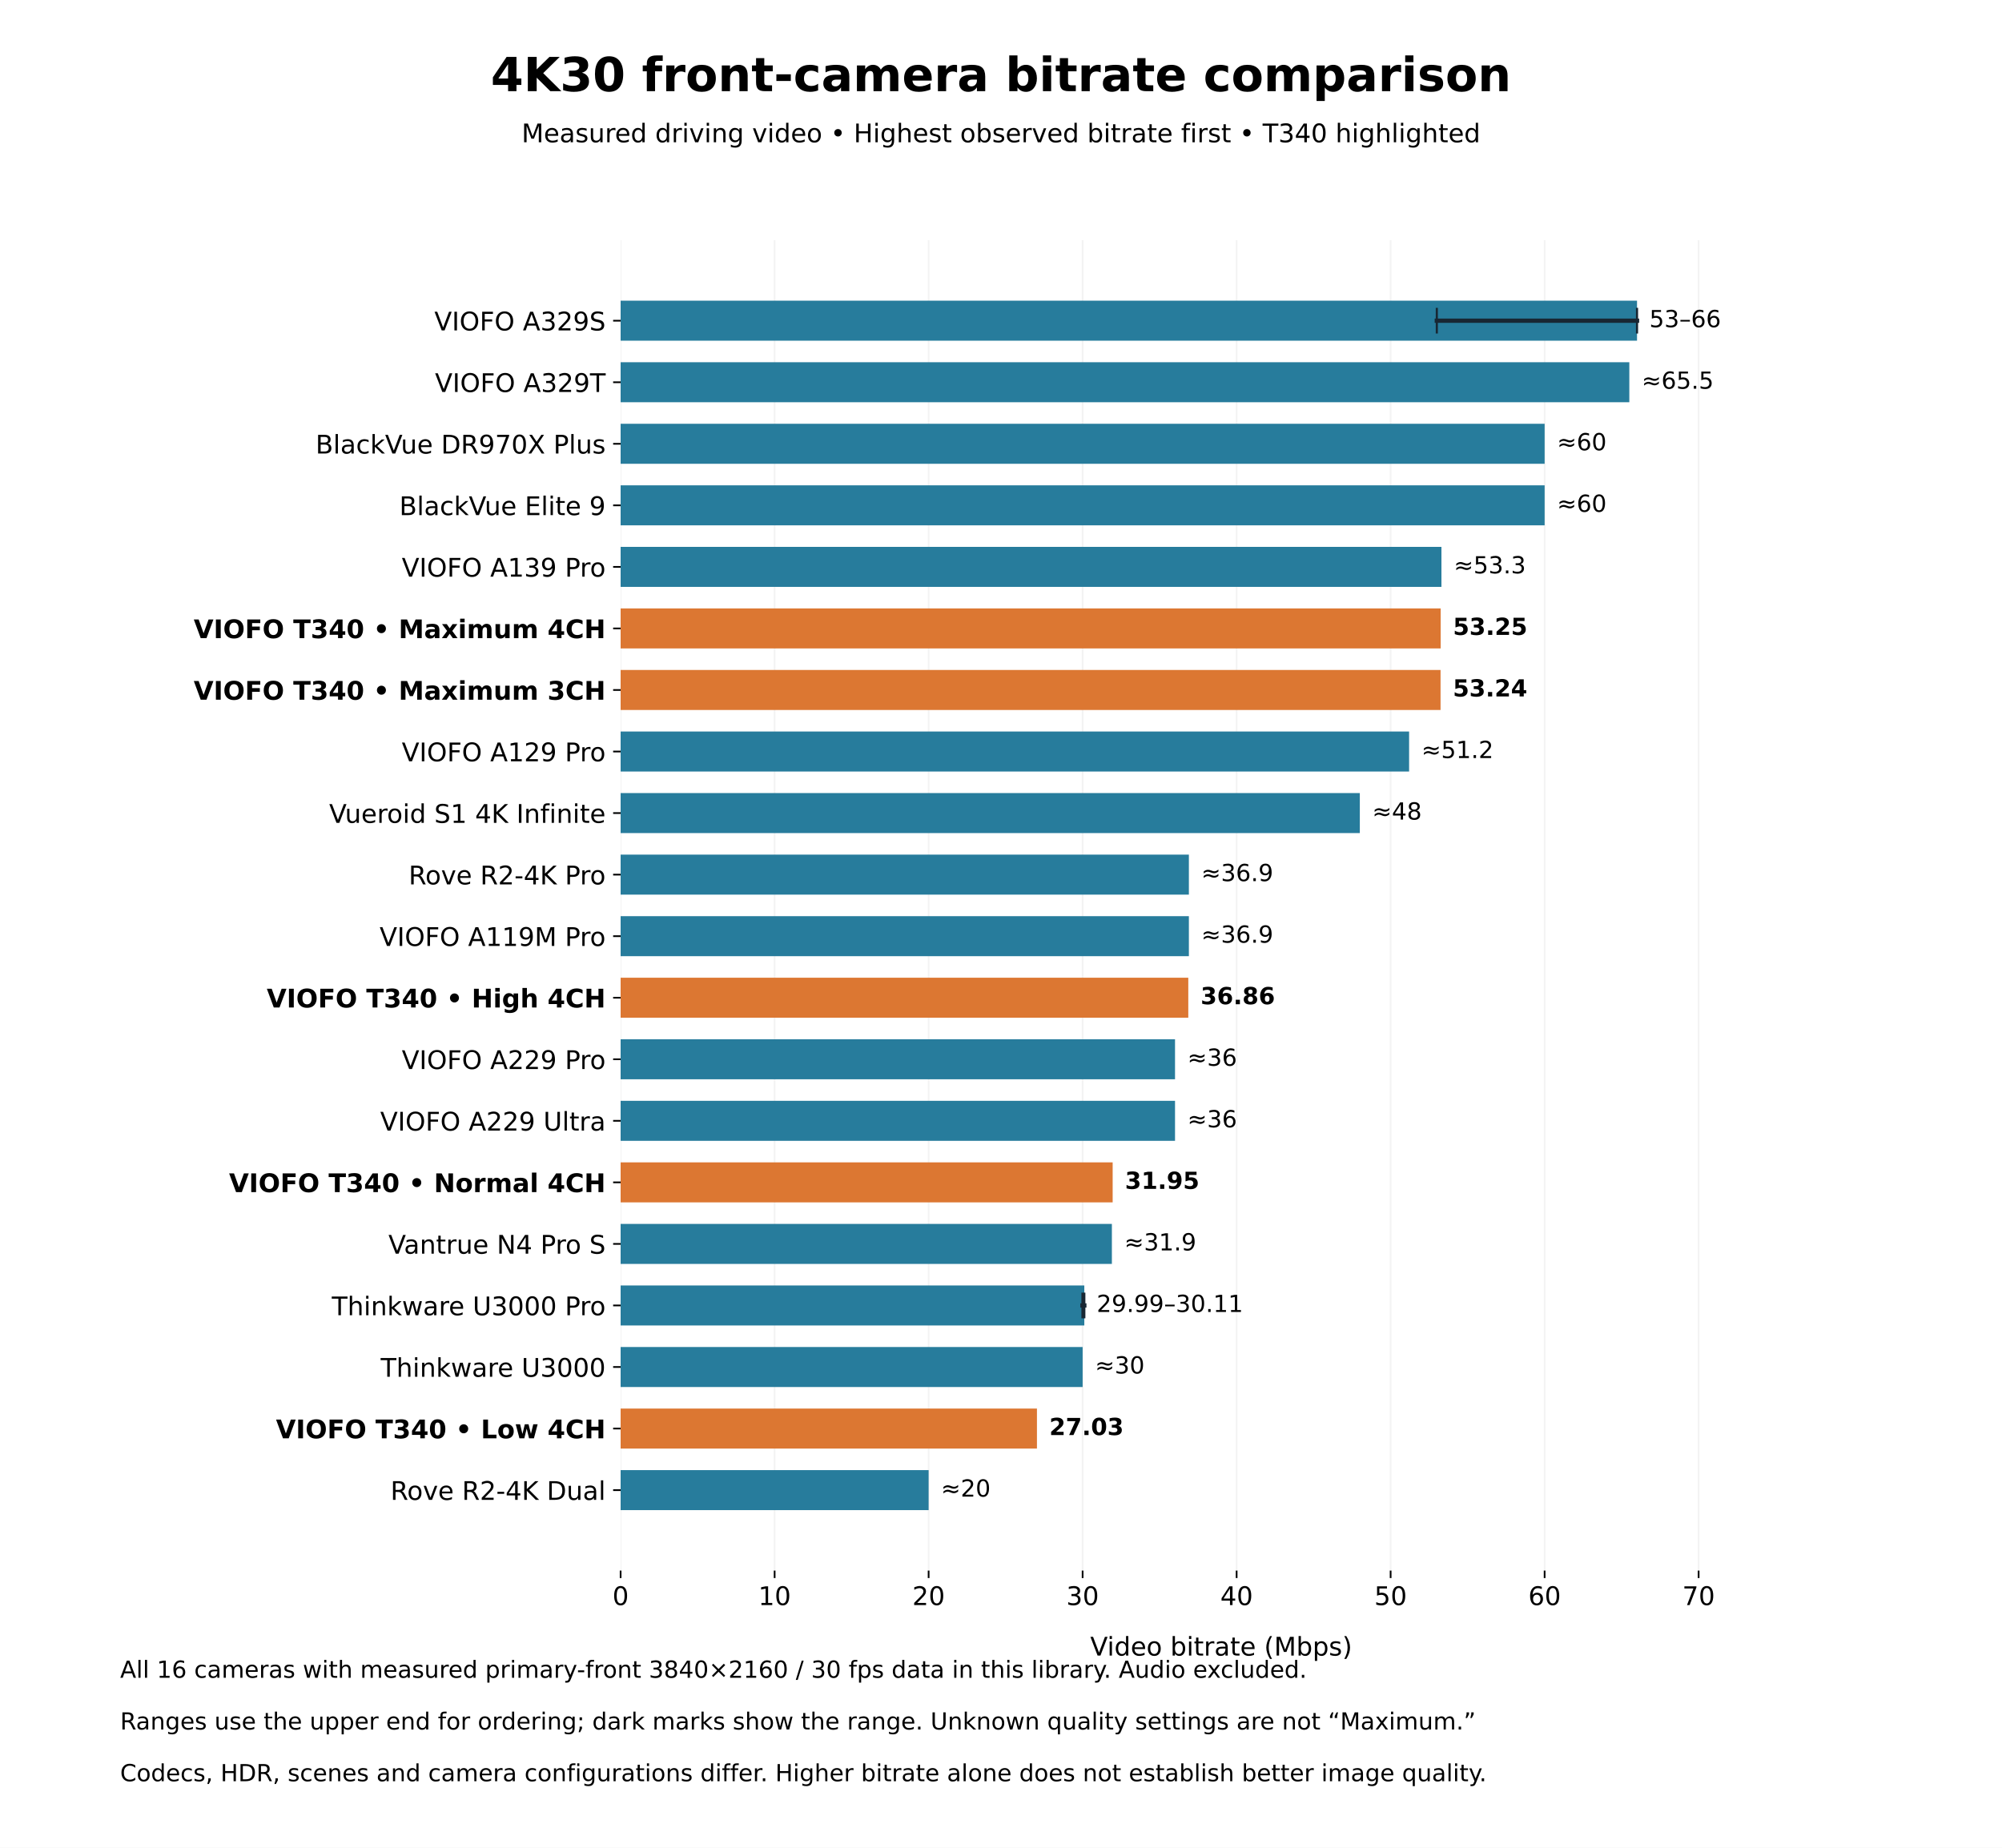
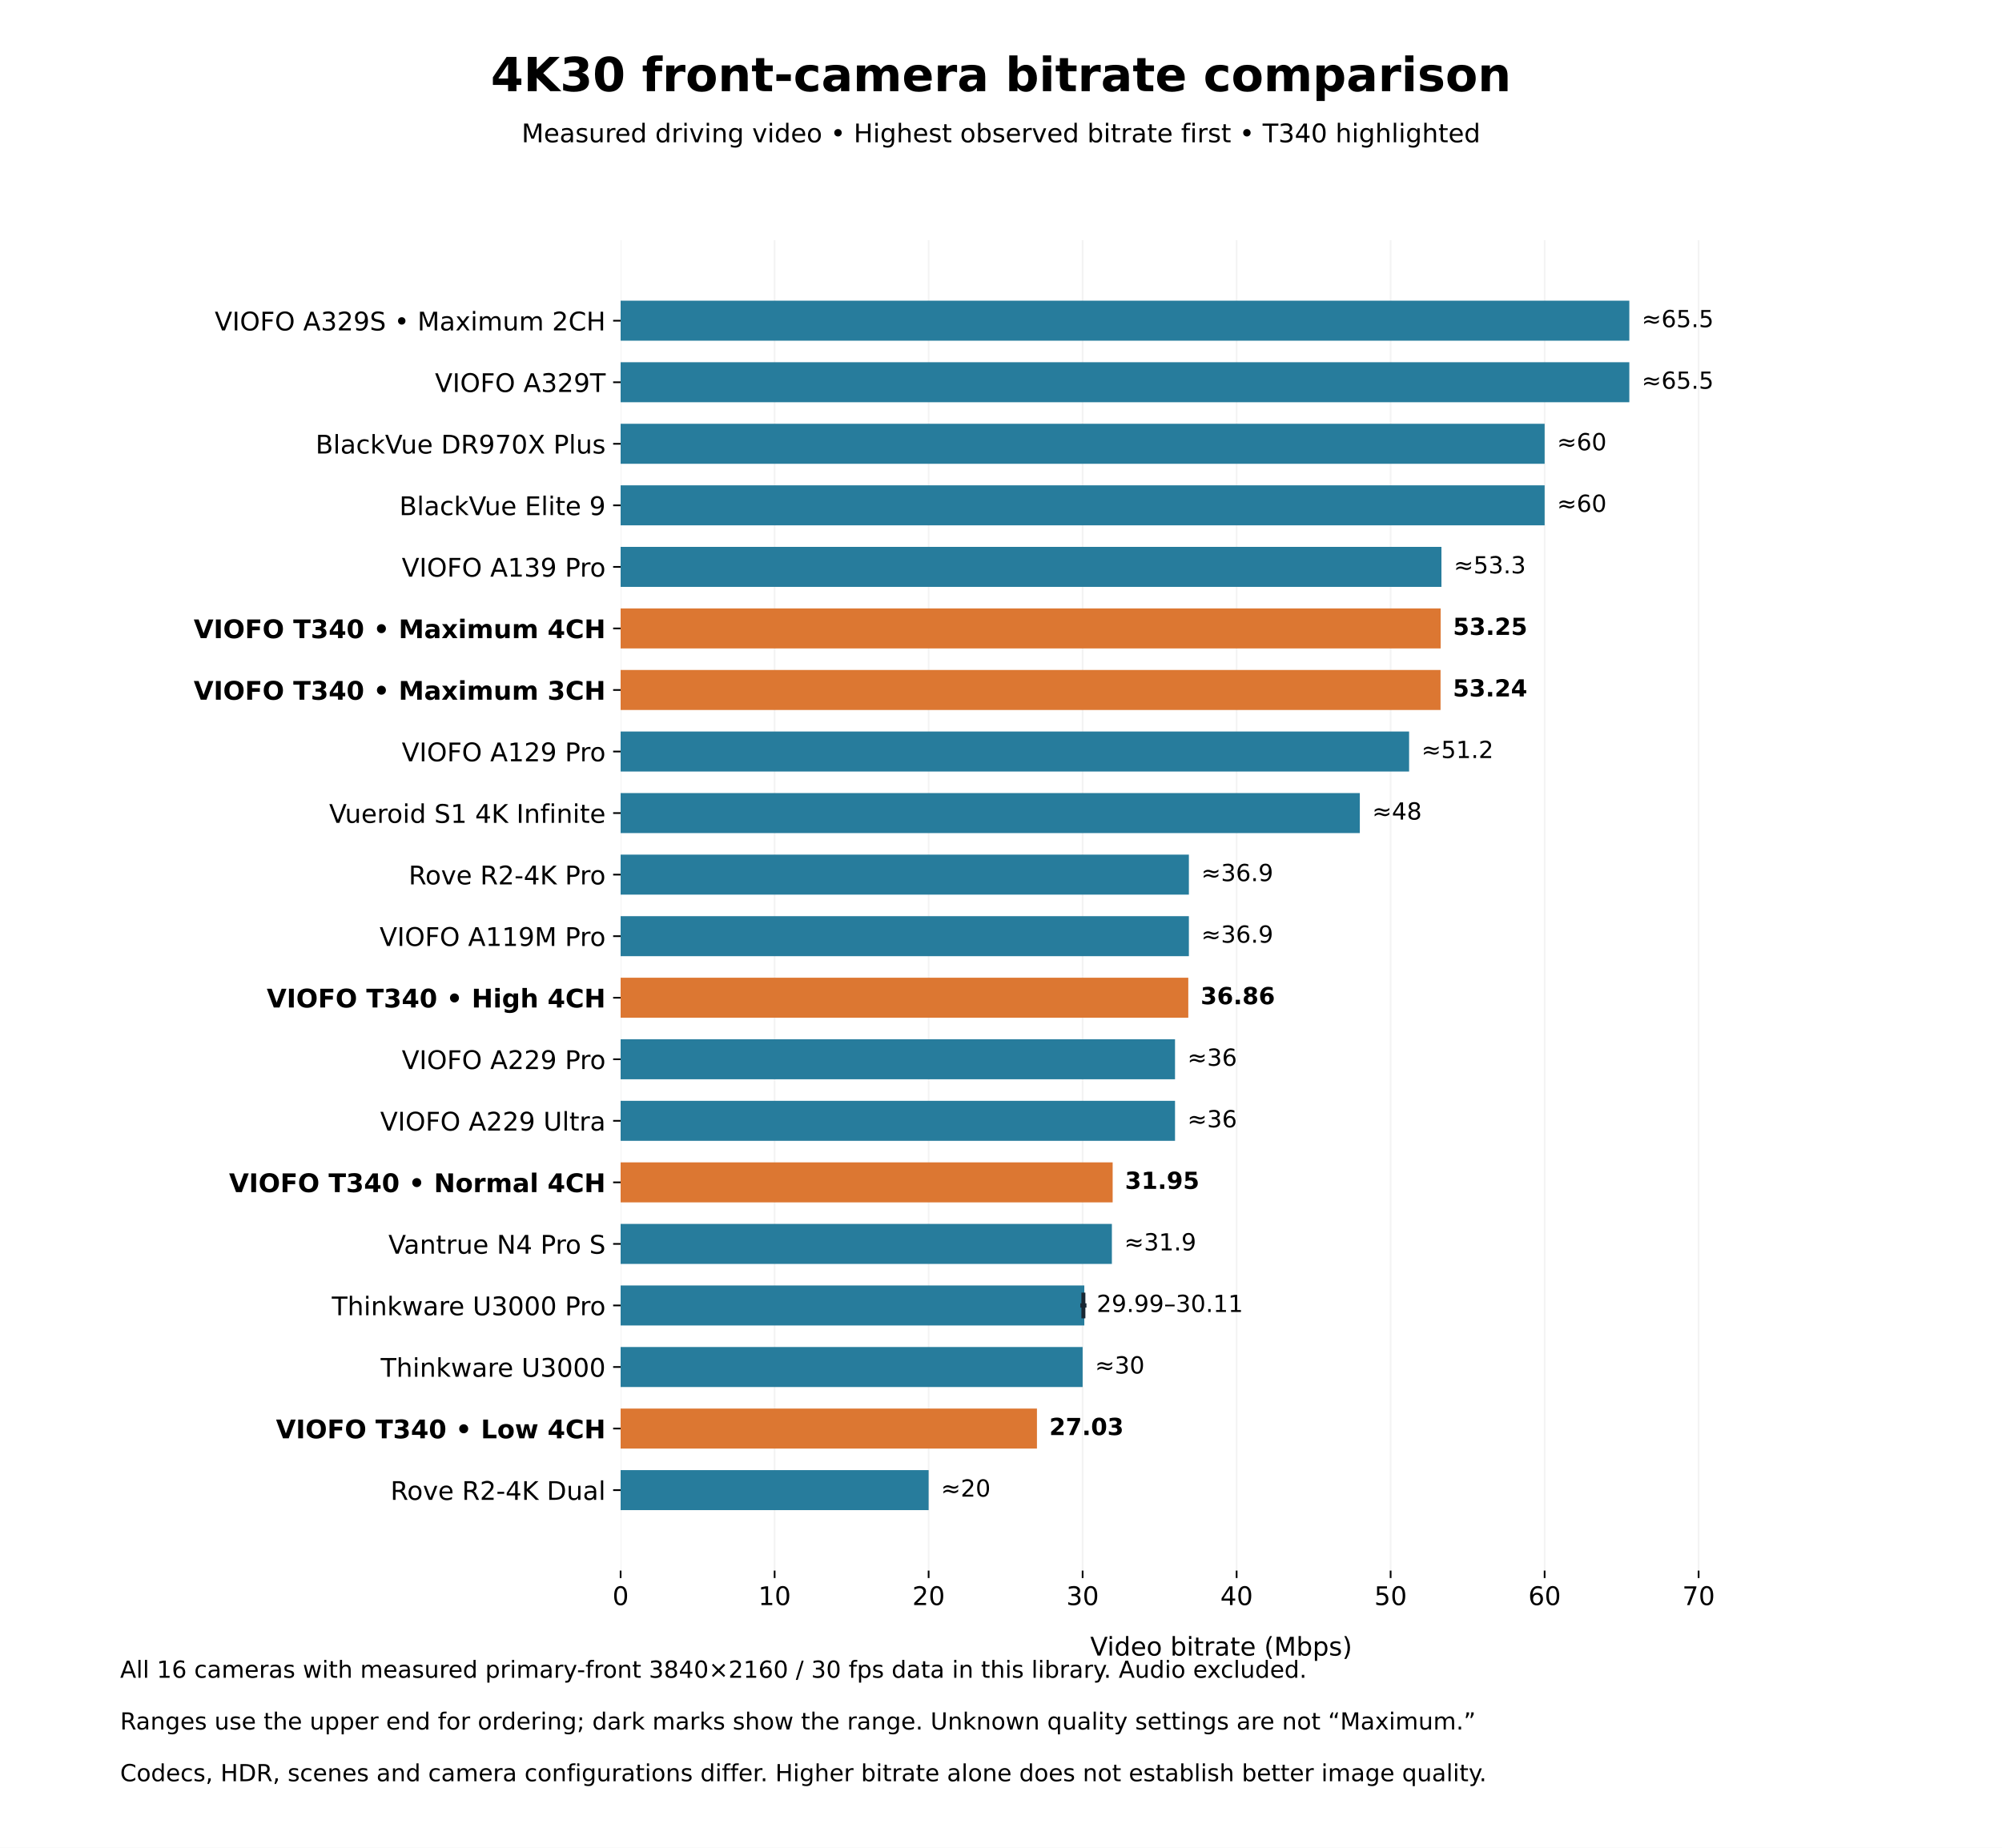
<svg xmlns="http://www.w3.org/2000/svg" xmlns:xlink="http://www.w3.org/1999/xlink" width="936pt" height="864pt" viewBox="0 0 936 864" version="1.1">
  <defs>
    <style type="text/css">*{stroke-linejoin: round; stroke-linecap: butt}</style>
  </defs>
  <g id="figure_1">
    <g id="patch_1">
      <path d="M 0 864 L 936 864 L 936 0 L 0 0 z " style="fill: #ffffff" />
    </g>
    <g id="axes_1">
      <g id="patch_2">
        <path d="M 290.16 734.4 L 851.76 734.4 L 851.76 112.32 L 290.16 112.32 z " style="fill: #ffffff" />
      </g>
      <g id="matplotlib.axis_1">
        <g id="xtick_1">
          <g id="line2d_1">
-             <path d="M 290.16 734.4 L 290.16 112.32 " clip-path="url(#p9d2751e689)" style="fill: none; stroke: #b0b0b0; stroke-opacity: 0.15; stroke-width: 0.8; stroke-linecap: square" />
+             <path d="M 290.16 734.4 L 290.16 112.32 " clip-path="url(#pc981aeae7e)" style="fill: none; stroke: #b0b0b0; stroke-opacity: 0.15; stroke-width: 0.8; stroke-linecap: square" />
          </g>
          <g id="line2d_2">
            <defs>
-               <path id="mba0f5c49ab" d="M 0 0 L 0 3.5 " style="stroke: #000000; stroke-width: 0.8" />
+               <path id="mc304ecf8a3" d="M 0 0 L 0 3.5 " style="stroke: #000000; stroke-width: 0.8" />
            </defs>
            <g>
-               <use xlink:href="#mba0f5c49ab" x="290.16" y="734.4" style="stroke: #000000; stroke-width: 0.8" />
+               <use xlink:href="#mc304ecf8a3" x="290.16" y="734.4" style="stroke: #000000; stroke-width: 0.8" />
            </g>
          </g>
          <g id="text_1">
            <text style="font: 12px 'DejaVu Sans'; text-anchor: middle" x="290.16" y="750.518" transform="rotate(-0 290.16 750.5181)">0</text>
          </g>
        </g>
        <g id="xtick_2">
          <g id="line2d_3">
-             <path d="M 362.16 734.4 L 362.16 112.32 " clip-path="url(#p9d2751e689)" style="fill: none; stroke: #b0b0b0; stroke-opacity: 0.15; stroke-width: 0.8; stroke-linecap: square" />
+             <path d="M 362.16 734.4 L 362.16 112.32 " clip-path="url(#pc981aeae7e)" style="fill: none; stroke: #b0b0b0; stroke-opacity: 0.15; stroke-width: 0.8; stroke-linecap: square" />
          </g>
          <g id="line2d_4">
            <g>
-               <use xlink:href="#mba0f5c49ab" x="362.16" y="734.4" style="stroke: #000000; stroke-width: 0.8" />
+               <use xlink:href="#mc304ecf8a3" x="362.16" y="734.4" style="stroke: #000000; stroke-width: 0.8" />
            </g>
          </g>
          <g id="text_2">
            <text style="font: 12px 'DejaVu Sans'; text-anchor: middle" x="362.16" y="750.518" transform="rotate(-0 362.16 750.5181)">10</text>
          </g>
        </g>
        <g id="xtick_3">
          <g id="line2d_5">
-             <path d="M 434.16 734.4 L 434.16 112.32 " clip-path="url(#p9d2751e689)" style="fill: none; stroke: #b0b0b0; stroke-opacity: 0.15; stroke-width: 0.8; stroke-linecap: square" />
+             <path d="M 434.16 734.4 L 434.16 112.32 " clip-path="url(#pc981aeae7e)" style="fill: none; stroke: #b0b0b0; stroke-opacity: 0.15; stroke-width: 0.8; stroke-linecap: square" />
          </g>
          <g id="line2d_6">
            <g>
-               <use xlink:href="#mba0f5c49ab" x="434.16" y="734.4" style="stroke: #000000; stroke-width: 0.8" />
+               <use xlink:href="#mc304ecf8a3" x="434.16" y="734.4" style="stroke: #000000; stroke-width: 0.8" />
            </g>
          </g>
          <g id="text_3">
            <text style="font: 12px 'DejaVu Sans'; text-anchor: middle" x="434.16" y="750.518" transform="rotate(-0 434.16 750.5181)">20</text>
          </g>
        </g>
        <g id="xtick_4">
          <g id="line2d_7">
-             <path d="M 506.16 734.4 L 506.16 112.32 " clip-path="url(#p9d2751e689)" style="fill: none; stroke: #b0b0b0; stroke-opacity: 0.15; stroke-width: 0.8; stroke-linecap: square" />
+             <path d="M 506.16 734.4 L 506.16 112.32 " clip-path="url(#pc981aeae7e)" style="fill: none; stroke: #b0b0b0; stroke-opacity: 0.15; stroke-width: 0.8; stroke-linecap: square" />
          </g>
          <g id="line2d_8">
            <g>
-               <use xlink:href="#mba0f5c49ab" x="506.16" y="734.4" style="stroke: #000000; stroke-width: 0.8" />
+               <use xlink:href="#mc304ecf8a3" x="506.16" y="734.4" style="stroke: #000000; stroke-width: 0.8" />
            </g>
          </g>
          <g id="text_4">
            <text style="font: 12px 'DejaVu Sans'; text-anchor: middle" x="506.16" y="750.518" transform="rotate(-0 506.16 750.5181)">30</text>
          </g>
        </g>
        <g id="xtick_5">
          <g id="line2d_9">
-             <path d="M 578.16 734.4 L 578.16 112.32 " clip-path="url(#p9d2751e689)" style="fill: none; stroke: #b0b0b0; stroke-opacity: 0.15; stroke-width: 0.8; stroke-linecap: square" />
+             <path d="M 578.16 734.4 L 578.16 112.32 " clip-path="url(#pc981aeae7e)" style="fill: none; stroke: #b0b0b0; stroke-opacity: 0.15; stroke-width: 0.8; stroke-linecap: square" />
          </g>
          <g id="line2d_10">
            <g>
-               <use xlink:href="#mba0f5c49ab" x="578.16" y="734.4" style="stroke: #000000; stroke-width: 0.8" />
+               <use xlink:href="#mc304ecf8a3" x="578.16" y="734.4" style="stroke: #000000; stroke-width: 0.8" />
            </g>
          </g>
          <g id="text_5">
            <text style="font: 12px 'DejaVu Sans'; text-anchor: middle" x="578.16" y="750.518" transform="rotate(-0 578.16 750.5181)">40</text>
          </g>
        </g>
        <g id="xtick_6">
          <g id="line2d_11">
-             <path d="M 650.16 734.4 L 650.16 112.32 " clip-path="url(#p9d2751e689)" style="fill: none; stroke: #b0b0b0; stroke-opacity: 0.15; stroke-width: 0.8; stroke-linecap: square" />
+             <path d="M 650.16 734.4 L 650.16 112.32 " clip-path="url(#pc981aeae7e)" style="fill: none; stroke: #b0b0b0; stroke-opacity: 0.15; stroke-width: 0.8; stroke-linecap: square" />
          </g>
          <g id="line2d_12">
            <g>
-               <use xlink:href="#mba0f5c49ab" x="650.16" y="734.4" style="stroke: #000000; stroke-width: 0.8" />
+               <use xlink:href="#mc304ecf8a3" x="650.16" y="734.4" style="stroke: #000000; stroke-width: 0.8" />
            </g>
          </g>
          <g id="text_6">
            <text style="font: 12px 'DejaVu Sans'; text-anchor: middle" x="650.16" y="750.518" transform="rotate(-0 650.16 750.5181)">50</text>
          </g>
        </g>
        <g id="xtick_7">
          <g id="line2d_13">
-             <path d="M 722.16 734.4 L 722.16 112.32 " clip-path="url(#p9d2751e689)" style="fill: none; stroke: #b0b0b0; stroke-opacity: 0.15; stroke-width: 0.8; stroke-linecap: square" />
+             <path d="M 722.16 734.4 L 722.16 112.32 " clip-path="url(#pc981aeae7e)" style="fill: none; stroke: #b0b0b0; stroke-opacity: 0.15; stroke-width: 0.8; stroke-linecap: square" />
          </g>
          <g id="line2d_14">
            <g>
-               <use xlink:href="#mba0f5c49ab" x="722.16" y="734.4" style="stroke: #000000; stroke-width: 0.8" />
+               <use xlink:href="#mc304ecf8a3" x="722.16" y="734.4" style="stroke: #000000; stroke-width: 0.8" />
            </g>
          </g>
          <g id="text_7">
            <text style="font: 12px 'DejaVu Sans'; text-anchor: middle" x="722.16" y="750.518" transform="rotate(-0 722.16 750.5181)">60</text>
          </g>
        </g>
        <g id="xtick_8">
          <g id="line2d_15">
-             <path d="M 794.16 734.4 L 794.16 112.32 " clip-path="url(#p9d2751e689)" style="fill: none; stroke: #b0b0b0; stroke-opacity: 0.15; stroke-width: 0.8; stroke-linecap: square" />
+             <path d="M 794.16 734.4 L 794.16 112.32 " clip-path="url(#pc981aeae7e)" style="fill: none; stroke: #b0b0b0; stroke-opacity: 0.15; stroke-width: 0.8; stroke-linecap: square" />
          </g>
          <g id="line2d_16">
            <g>
-               <use xlink:href="#mba0f5c49ab" x="794.16" y="734.4" style="stroke: #000000; stroke-width: 0.8" />
+               <use xlink:href="#mc304ecf8a3" x="794.16" y="734.4" style="stroke: #000000; stroke-width: 0.8" />
            </g>
          </g>
          <g id="text_8">
            <text style="font: 12px 'DejaVu Sans'; text-anchor: middle" x="794.16" y="750.518" transform="rotate(-0 794.16 750.5181)">70</text>
          </g>
        </g>
        <g id="text_9">
          <text style="font: 12px 'DejaVu Sans'; text-anchor: middle" x="570.96" y="774.132" transform="rotate(-0 570.96 774.1319)">Video bitrate (Mbps)</text>
        </g>
      </g>
      <g id="matplotlib.axis_2">
        <g id="ytick_1">
          <g id="line2d_17">
            <defs>
-               <path id="m82fb5ea49d" d="M 0 0 L -3.5 0 " style="stroke: #000000; stroke-width: 0.8" />
+               <path id="m52807950bd" d="M 0 0 L -3.5 0 " style="stroke: #000000; stroke-width: 0.8" />
            </defs>
            <g>
-               <use xlink:href="#m82fb5ea49d" x="290.16" y="149.95" style="stroke: #000000; stroke-width: 0.8" />
+               <use xlink:href="#m52807950bd" x="290.16" y="149.95" style="stroke: #000000; stroke-width: 0.8" />
            </g>
          </g>
          <g id="text_10">
-             <text style="font: 12px 'DejaVu Sans'; text-anchor: end" x="283.16" y="154.509" transform="rotate(-0 283.16 154.5089)">VIOFO A329S</text>
+             <text style="font: 12px 'DejaVu Sans'; text-anchor: end" x="283.16" y="154.509" transform="rotate(-0 283.16 154.5089)">VIOFO A329S • Maximum 2CH</text>
          </g>
        </g>
        <g id="ytick_2">
          <g id="line2d_18">
            <g>
-               <use xlink:href="#m82fb5ea49d" x="290.16" y="178.73" style="stroke: #000000; stroke-width: 0.8" />
+               <use xlink:href="#m52807950bd" x="290.16" y="178.73" style="stroke: #000000; stroke-width: 0.8" />
            </g>
          </g>
          <g id="text_11">
            <text style="font: 12px 'DejaVu Sans'; text-anchor: end" x="283.16" y="183.289" transform="rotate(-0 283.16 183.2889)">VIOFO A329T</text>
          </g>
        </g>
        <g id="ytick_3">
          <g id="line2d_19">
            <g>
-               <use xlink:href="#m82fb5ea49d" x="290.16" y="207.51" style="stroke: #000000; stroke-width: 0.8" />
+               <use xlink:href="#m52807950bd" x="290.16" y="207.51" style="stroke: #000000; stroke-width: 0.8" />
            </g>
          </g>
          <g id="text_12">
            <text style="font: 12px 'DejaVu Sans'; text-anchor: end" x="283.16" y="212.069" transform="rotate(-0 283.16 212.069)">BlackVue DR970X Plus</text>
          </g>
        </g>
        <g id="ytick_4">
          <g id="line2d_20">
            <g>
-               <use xlink:href="#m82fb5ea49d" x="290.16" y="236.29" style="stroke: #000000; stroke-width: 0.8" />
+               <use xlink:href="#m52807950bd" x="290.16" y="236.29" style="stroke: #000000; stroke-width: 0.8" />
            </g>
          </g>
          <g id="text_13">
            <text style="font: 12px 'DejaVu Sans'; text-anchor: end" x="283.16" y="240.849" transform="rotate(-0 283.16 240.849)">BlackVue Elite 9</text>
          </g>
        </g>
        <g id="ytick_5">
          <g id="line2d_21">
            <g>
-               <use xlink:href="#m82fb5ea49d" x="290.16" y="265.07" style="stroke: #000000; stroke-width: 0.8" />
+               <use xlink:href="#m52807950bd" x="290.16" y="265.07" style="stroke: #000000; stroke-width: 0.8" />
            </g>
          </g>
          <g id="text_14">
            <text style="font: 12px 'DejaVu Sans'; text-anchor: end" x="283.16" y="269.629" transform="rotate(-0 283.16 269.629)">VIOFO A139 Pro</text>
          </g>
        </g>
        <g id="ytick_6">
          <g id="line2d_22">
            <g>
-               <use xlink:href="#m82fb5ea49d" x="290.16" y="293.85" style="stroke: #000000; stroke-width: 0.8" />
+               <use xlink:href="#m52807950bd" x="290.16" y="293.85" style="stroke: #000000; stroke-width: 0.8" />
            </g>
          </g>
          <g id="text_15">
            <text style="font: 700 12px 'DejaVu Sans'; text-anchor: end" x="283.16" y="298.409" transform="rotate(-0 283.16 298.409)">VIOFO T340 • Maximum 4CH</text>
          </g>
        </g>
        <g id="ytick_7">
          <g id="line2d_23">
            <g>
-               <use xlink:href="#m82fb5ea49d" x="290.16" y="322.63" style="stroke: #000000; stroke-width: 0.8" />
+               <use xlink:href="#m52807950bd" x="290.16" y="322.63" style="stroke: #000000; stroke-width: 0.8" />
            </g>
          </g>
          <g id="text_16">
            <text style="font: 700 12px 'DejaVu Sans'; text-anchor: end" x="283.16" y="327.189" transform="rotate(-0 283.16 327.189)">VIOFO T340 • Maximum 3CH</text>
          </g>
        </g>
        <g id="ytick_8">
          <g id="line2d_24">
            <g>
-               <use xlink:href="#m82fb5ea49d" x="290.16" y="351.41" style="stroke: #000000; stroke-width: 0.8" />
+               <use xlink:href="#m52807950bd" x="290.16" y="351.41" style="stroke: #000000; stroke-width: 0.8" />
            </g>
          </g>
          <g id="text_17">
            <text style="font: 12px 'DejaVu Sans'; text-anchor: end" x="283.16" y="355.969" transform="rotate(-0 283.16 355.969)">VIOFO A129 Pro</text>
          </g>
        </g>
        <g id="ytick_9">
          <g id="line2d_25">
            <g>
-               <use xlink:href="#m82fb5ea49d" x="290.16" y="380.19" style="stroke: #000000; stroke-width: 0.8" />
+               <use xlink:href="#m52807950bd" x="290.16" y="380.19" style="stroke: #000000; stroke-width: 0.8" />
            </g>
          </g>
          <g id="text_18">
            <text style="font: 12px 'DejaVu Sans'; text-anchor: end" x="283.16" y="384.749" transform="rotate(-0 283.16 384.749)">Vueroid S1 4K Infinite</text>
          </g>
        </g>
        <g id="ytick_10">
          <g id="line2d_26">
            <g>
-               <use xlink:href="#m82fb5ea49d" x="290.16" y="408.97" style="stroke: #000000; stroke-width: 0.8" />
+               <use xlink:href="#m52807950bd" x="290.16" y="408.97" style="stroke: #000000; stroke-width: 0.8" />
            </g>
          </g>
          <g id="text_19">
            <text style="font: 12px 'DejaVu Sans'; text-anchor: end" x="283.16" y="413.529" transform="rotate(-0 283.16 413.5291)">Rove R2-4K Pro</text>
          </g>
        </g>
        <g id="ytick_11">
          <g id="line2d_27">
            <g>
-               <use xlink:href="#m82fb5ea49d" x="290.16" y="437.75" style="stroke: #000000; stroke-width: 0.8" />
+               <use xlink:href="#m52807950bd" x="290.16" y="437.75" style="stroke: #000000; stroke-width: 0.8" />
            </g>
          </g>
          <g id="text_20">
            <text style="font: 12px 'DejaVu Sans'; text-anchor: end" x="283.16" y="442.309" transform="rotate(-0 283.16 442.3091)">VIOFO A119M Pro</text>
          </g>
        </g>
        <g id="ytick_12">
          <g id="line2d_28">
            <g>
-               <use xlink:href="#m82fb5ea49d" x="290.16" y="466.53" style="stroke: #000000; stroke-width: 0.8" />
+               <use xlink:href="#m52807950bd" x="290.16" y="466.53" style="stroke: #000000; stroke-width: 0.8" />
            </g>
          </g>
          <g id="text_21">
            <text style="font: 700 12px 'DejaVu Sans'; text-anchor: end" x="283.16" y="471.089" transform="rotate(-0 283.16 471.0891)">VIOFO T340 • High 4CH</text>
          </g>
        </g>
        <g id="ytick_13">
          <g id="line2d_29">
            <g>
-               <use xlink:href="#m82fb5ea49d" x="290.16" y="495.31" style="stroke: #000000; stroke-width: 0.8" />
+               <use xlink:href="#m52807950bd" x="290.16" y="495.31" style="stroke: #000000; stroke-width: 0.8" />
            </g>
          </g>
          <g id="text_22">
            <text style="font: 12px 'DejaVu Sans'; text-anchor: end" x="283.16" y="499.869" transform="rotate(-0 283.16 499.8691)">VIOFO A229 Pro</text>
          </g>
        </g>
        <g id="ytick_14">
          <g id="line2d_30">
            <g>
-               <use xlink:href="#m82fb5ea49d" x="290.16" y="524.09" style="stroke: #000000; stroke-width: 0.8" />
+               <use xlink:href="#m52807950bd" x="290.16" y="524.09" style="stroke: #000000; stroke-width: 0.8" />
            </g>
          </g>
          <g id="text_23">
            <text style="font: 12px 'DejaVu Sans'; text-anchor: end" x="283.16" y="528.649" transform="rotate(-0 283.16 528.6491)">VIOFO A229 Ultra</text>
          </g>
        </g>
        <g id="ytick_15">
          <g id="line2d_31">
            <g>
-               <use xlink:href="#m82fb5ea49d" x="290.16" y="552.87" style="stroke: #000000; stroke-width: 0.8" />
+               <use xlink:href="#m52807950bd" x="290.16" y="552.87" style="stroke: #000000; stroke-width: 0.8" />
            </g>
          </g>
          <g id="text_24">
            <text style="font: 700 12px 'DejaVu Sans'; text-anchor: end" x="283.16" y="557.429" transform="rotate(-0 283.16 557.4291)">VIOFO T340 • Normal 4CH</text>
          </g>
        </g>
        <g id="ytick_16">
          <g id="line2d_32">
            <g>
-               <use xlink:href="#m82fb5ea49d" x="290.16" y="581.65" style="stroke: #000000; stroke-width: 0.8" />
+               <use xlink:href="#m52807950bd" x="290.16" y="581.65" style="stroke: #000000; stroke-width: 0.8" />
            </g>
          </g>
          <g id="text_25">
            <text style="font: 12px 'DejaVu Sans'; text-anchor: end" x="283.16" y="586.209" transform="rotate(-0 283.16 586.2091)">Vantrue N4 Pro S</text>
          </g>
        </g>
        <g id="ytick_17">
          <g id="line2d_33">
            <g>
-               <use xlink:href="#m82fb5ea49d" x="290.16" y="610.43" style="stroke: #000000; stroke-width: 0.8" />
+               <use xlink:href="#m52807950bd" x="290.16" y="610.43" style="stroke: #000000; stroke-width: 0.8" />
            </g>
          </g>
          <g id="text_26">
            <text style="font: 12px 'DejaVu Sans'; text-anchor: end" x="283.16" y="614.989" transform="rotate(-0 283.16 614.9892)">Thinkware U3000 Pro</text>
          </g>
        </g>
        <g id="ytick_18">
          <g id="line2d_34">
            <g>
-               <use xlink:href="#m82fb5ea49d" x="290.16" y="639.21" style="stroke: #000000; stroke-width: 0.8" />
+               <use xlink:href="#m52807950bd" x="290.16" y="639.21" style="stroke: #000000; stroke-width: 0.8" />
            </g>
          </g>
          <g id="text_27">
            <text style="font: 12px 'DejaVu Sans'; text-anchor: end" x="283.16" y="643.769" transform="rotate(-0 283.16 643.7692)">Thinkware U3000</text>
          </g>
        </g>
        <g id="ytick_19">
          <g id="line2d_35">
            <g>
-               <use xlink:href="#m82fb5ea49d" x="290.16" y="667.99" style="stroke: #000000; stroke-width: 0.8" />
+               <use xlink:href="#m52807950bd" x="290.16" y="667.99" style="stroke: #000000; stroke-width: 0.8" />
            </g>
          </g>
          <g id="text_28">
            <text style="font: 700 12px 'DejaVu Sans'; text-anchor: end" x="283.16" y="672.549" transform="rotate(-0 283.16 672.5492)">VIOFO T340 • Low 4CH</text>
          </g>
        </g>
        <g id="ytick_20">
          <g id="line2d_36">
            <g>
-               <use xlink:href="#m82fb5ea49d" x="290.16" y="696.77" style="stroke: #000000; stroke-width: 0.8" />
+               <use xlink:href="#m52807950bd" x="290.16" y="696.77" style="stroke: #000000; stroke-width: 0.8" />
            </g>
          </g>
          <g id="text_29">
            <text style="font: 12px 'DejaVu Sans'; text-anchor: end" x="283.16" y="701.329" transform="rotate(-0 283.16 701.3292)">Rove R2-4K Dual</text>
          </g>
        </g>
      </g>
      <g id="patch_3">
-         <path d="M 290.16 140.596 L 765.36 140.596 L 765.36 159.303 L 290.16 159.303 z " clip-path="url(#p9d2751e689)" style="fill: #277c9c" />
+         <path d="M 290.16 140.596 L 761.76 140.596 L 761.76 159.303 L 290.16 159.303 z " clip-path="url(#pc981aeae7e)" style="fill: #277c9c" />
      </g>
      <g id="patch_4">
-         <path d="M 290.16 169.376 L 761.76 169.376 L 761.76 188.083 L 290.16 188.083 z " clip-path="url(#p9d2751e689)" style="fill: #277c9c" />
+         <path d="M 290.16 169.376 L 761.76 169.376 L 761.76 188.083 L 290.16 188.083 z " clip-path="url(#pc981aeae7e)" style="fill: #277c9c" />
      </g>
      <g id="patch_5">
-         <path d="M 290.16 198.156 L 722.16 198.156 L 722.16 216.863 L 290.16 216.863 z " clip-path="url(#p9d2751e689)" style="fill: #277c9c" />
+         <path d="M 290.16 198.156 L 722.16 198.156 L 722.16 216.863 L 290.16 216.863 z " clip-path="url(#pc981aeae7e)" style="fill: #277c9c" />
      </g>
      <g id="patch_6">
-         <path d="M 290.16 226.936 L 722.16 226.936 L 722.16 245.643 L 290.16 245.643 z " clip-path="url(#p9d2751e689)" style="fill: #277c9c" />
+         <path d="M 290.16 226.936 L 722.16 226.936 L 722.16 245.643 L 290.16 245.643 z " clip-path="url(#pc981aeae7e)" style="fill: #277c9c" />
      </g>
      <g id="patch_7">
-         <path d="M 290.16 255.716 L 673.92 255.716 L 673.92 274.423 L 290.16 274.423 z " clip-path="url(#p9d2751e689)" style="fill: #277c9c" />
+         <path d="M 290.16 255.716 L 673.92 255.716 L 673.92 274.423 L 290.16 274.423 z " clip-path="url(#pc981aeae7e)" style="fill: #277c9c" />
      </g>
      <g id="patch_8">
-         <path d="M 290.16 284.496 L 673.558 284.496 L 673.558 303.203 L 290.16 303.203 z " clip-path="url(#p9d2751e689)" style="fill: #dc7732" />
+         <path d="M 290.16 284.496 L 673.558 284.496 L 673.558 303.203 L 290.16 303.203 z " clip-path="url(#pc981aeae7e)" style="fill: #dc7732" />
      </g>
      <g id="patch_9">
-         <path d="M 290.16 313.276 L 673.505 313.276 L 673.505 331.983 L 290.16 331.983 z " clip-path="url(#p9d2751e689)" style="fill: #dc7732" />
+         <path d="M 290.16 313.276 L 673.505 313.276 L 673.505 331.983 L 290.16 331.983 z " clip-path="url(#pc981aeae7e)" style="fill: #dc7732" />
      </g>
      <g id="patch_10">
-         <path d="M 290.16 342.056 L 658.8 342.056 L 658.8 360.763 L 290.16 360.763 z " clip-path="url(#p9d2751e689)" style="fill: #277c9c" />
+         <path d="M 290.16 342.056 L 658.8 342.056 L 658.8 360.763 L 290.16 360.763 z " clip-path="url(#pc981aeae7e)" style="fill: #277c9c" />
      </g>
      <g id="patch_11">
-         <path d="M 290.16 370.836 L 635.76 370.836 L 635.76 389.543 L 290.16 389.543 z " clip-path="url(#p9d2751e689)" style="fill: #277c9c" />
+         <path d="M 290.16 370.836 L 635.76 370.836 L 635.76 389.543 L 290.16 389.543 z " clip-path="url(#pc981aeae7e)" style="fill: #277c9c" />
      </g>
      <g id="patch_12">
-         <path d="M 290.16 399.616 L 555.84 399.616 L 555.84 418.323 L 290.16 418.323 z " clip-path="url(#p9d2751e689)" style="fill: #277c9c" />
+         <path d="M 290.16 399.616 L 555.84 399.616 L 555.84 418.323 L 290.16 418.323 z " clip-path="url(#pc981aeae7e)" style="fill: #277c9c" />
      </g>
      <g id="patch_13">
-         <path d="M 290.16 428.397 L 555.84 428.397 L 555.84 447.104 L 290.16 447.104 z " clip-path="url(#p9d2751e689)" style="fill: #277c9c" />
+         <path d="M 290.16 428.397 L 555.84 428.397 L 555.84 447.104 L 290.16 447.104 z " clip-path="url(#pc981aeae7e)" style="fill: #277c9c" />
      </g>
      <g id="patch_14">
-         <path d="M 290.16 457.177 L 555.564 457.177 L 555.564 475.884 L 290.16 475.884 z " clip-path="url(#p9d2751e689)" style="fill: #dc7732" />
+         <path d="M 290.16 457.177 L 555.564 457.177 L 555.564 475.884 L 290.16 475.884 z " clip-path="url(#pc981aeae7e)" style="fill: #dc7732" />
      </g>
      <g id="patch_15">
-         <path d="M 290.16 485.957 L 549.36 485.957 L 549.36 504.664 L 290.16 504.664 z " clip-path="url(#p9d2751e689)" style="fill: #277c9c" />
+         <path d="M 290.16 485.957 L 549.36 485.957 L 549.36 504.664 L 290.16 504.664 z " clip-path="url(#pc981aeae7e)" style="fill: #277c9c" />
      </g>
      <g id="patch_16">
-         <path d="M 290.16 514.737 L 549.36 514.737 L 549.36 533.444 L 290.16 533.444 z " clip-path="url(#p9d2751e689)" style="fill: #277c9c" />
+         <path d="M 290.16 514.737 L 549.36 514.737 L 549.36 533.444 L 290.16 533.444 z " clip-path="url(#pc981aeae7e)" style="fill: #277c9c" />
      </g>
      <g id="patch_17">
-         <path d="M 290.16 543.517 L 520.205 543.517 L 520.205 562.224 L 290.16 562.224 z " clip-path="url(#p9d2751e689)" style="fill: #dc7732" />
+         <path d="M 290.16 543.517 L 520.205 543.517 L 520.205 562.224 L 290.16 562.224 z " clip-path="url(#pc981aeae7e)" style="fill: #dc7732" />
      </g>
      <g id="patch_18">
-         <path d="M 290.16 572.297 L 519.84 572.297 L 519.84 591.004 L 290.16 591.004 z " clip-path="url(#p9d2751e689)" style="fill: #277c9c" />
+         <path d="M 290.16 572.297 L 519.84 572.297 L 519.84 591.004 L 290.16 591.004 z " clip-path="url(#pc981aeae7e)" style="fill: #277c9c" />
      </g>
      <g id="patch_19">
-         <path d="M 290.16 601.077 L 506.952 601.077 L 506.952 619.784 L 290.16 619.784 z " clip-path="url(#p9d2751e689)" style="fill: #277c9c" />
+         <path d="M 290.16 601.077 L 506.952 601.077 L 506.952 619.784 L 290.16 619.784 z " clip-path="url(#pc981aeae7e)" style="fill: #277c9c" />
      </g>
      <g id="patch_20">
-         <path d="M 290.16 629.857 L 506.16 629.857 L 506.16 648.564 L 290.16 648.564 z " clip-path="url(#p9d2751e689)" style="fill: #277c9c" />
+         <path d="M 290.16 629.857 L 506.16 629.857 L 506.16 648.564 L 290.16 648.564 z " clip-path="url(#pc981aeae7e)" style="fill: #277c9c" />
      </g>
      <g id="patch_21">
-         <path d="M 290.16 658.637 L 484.805 658.637 L 484.805 677.344 L 290.16 677.344 z " clip-path="url(#p9d2751e689)" style="fill: #dc7732" />
+         <path d="M 290.16 658.637 L 484.805 658.637 L 484.805 677.344 L 290.16 677.344 z " clip-path="url(#pc981aeae7e)" style="fill: #dc7732" />
      </g>
      <g id="patch_22">
-         <path d="M 290.16 687.417 L 434.16 687.417 L 434.16 706.124 L 290.16 706.124 z " clip-path="url(#p9d2751e689)" style="fill: #277c9c" />
+         <path d="M 290.16 687.417 L 434.16 687.417 L 434.16 706.124 L 290.16 706.124 z " clip-path="url(#pc981aeae7e)" style="fill: #277c9c" />
      </g>
      <g id="line2d_37">
-         <path d="M 671.76 149.95 L 765.36 149.95 " clip-path="url(#p9d2751e689)" style="fill: none; stroke: #182733; stroke-width: 2; stroke-linecap: square" />
+         <path d="M 506.088 610.43 L 506.952 610.43 " clip-path="url(#pc981aeae7e)" style="fill: none; stroke: #182733; stroke-width: 2; stroke-linecap: square" />
        <defs>
-           <path id="m55a276198a" d="M 0 6 L 0 -6 " style="stroke: #182733" />
+           <path id="m298f649fd1" d="M 0 6 L 0 -6 " style="stroke: #182733" />
        </defs>
-         <g clip-path="url(#p9d2751e689)">
-           <use xlink:href="#m55a276198a" x="671.76" y="149.95" style="fill: #182733; stroke: #182733" />
-           <use xlink:href="#m55a276198a" x="765.36" y="149.95" style="fill: #182733; stroke: #182733" />
-         </g>
-       </g>
-       <g id="line2d_38">
-         <path d="M 506.088 610.43 L 506.952 610.43 " clip-path="url(#p9d2751e689)" style="fill: none; stroke: #182733; stroke-width: 2; stroke-linecap: square" />
-         <g clip-path="url(#p9d2751e689)">
-           <use xlink:href="#m55a276198a" x="506.088" y="610.43" style="fill: #182733; stroke: #182733" />
-           <use xlink:href="#m55a276198a" x="506.952" y="610.43" style="fill: #182733; stroke: #182733" />
+         <g clip-path="url(#pc981aeae7e)">
+           <use xlink:href="#m298f649fd1" x="506.088" y="610.43" style="fill: #182733; stroke: #182733" />
+           <use xlink:href="#m298f649fd1" x="506.952" y="610.43" style="fill: #182733; stroke: #182733" />
        </g>
      </g>
      <g id="text_30">
-         <text style="font: 11px 'DejaVu Sans'; text-anchor: start" x="771.12" y="152.985" transform="rotate(-0 771.12 152.9852)">53–66</text>
+         <text style="font: 11px 'DejaVu Sans'; text-anchor: start" x="767.52" y="152.985" transform="rotate(-0 767.52 152.9852)">≈65.5</text>
      </g>
      <g id="text_31">
        <text style="font: 11px 'DejaVu Sans'; text-anchor: start" x="767.52" y="181.765" transform="rotate(-0 767.52 181.7652)">≈65.5</text>
      </g>
      <g id="text_32">
        <text style="font: 11px 'DejaVu Sans'; text-anchor: start" x="727.92" y="210.545" transform="rotate(-0 727.92 210.5452)">≈60</text>
      </g>
      <g id="text_33">
        <text style="font: 11px 'DejaVu Sans'; text-anchor: start" x="727.92" y="239.325" transform="rotate(-0 727.92 239.3252)">≈60</text>
      </g>
      <g id="text_34">
        <text style="font: 11px 'DejaVu Sans'; text-anchor: start" x="679.68" y="268.105" transform="rotate(-0 679.68 268.1052)">≈53.3</text>
      </g>
      <g id="text_35">
        <text style="font: 700 11px 'DejaVu Sans'; text-anchor: start" x="679.318" y="296.885" transform="rotate(-0 679.3178 296.8852)">53.25</text>
      </g>
      <g id="text_36">
        <text style="font: 700 11px 'DejaVu Sans'; text-anchor: start" x="679.265" y="325.665" transform="rotate(-0 679.2653 325.6653)">53.24</text>
      </g>
      <g id="text_37">
        <text style="font: 11px 'DejaVu Sans'; text-anchor: start" x="664.56" y="354.445" transform="rotate(-0 664.56 354.4453)">≈51.2</text>
      </g>
      <g id="text_38">
        <text style="font: 11px 'DejaVu Sans'; text-anchor: start" x="641.52" y="383.225" transform="rotate(-0 641.52 383.2253)">≈48</text>
      </g>
      <g id="text_39">
        <text style="font: 11px 'DejaVu Sans'; text-anchor: start" x="561.6" y="412.005" transform="rotate(-0 561.6 412.0053)">≈36.9</text>
      </g>
      <g id="text_40">
        <text style="font: 11px 'DejaVu Sans'; text-anchor: start" x="561.6" y="440.785" transform="rotate(-0 561.6 440.7853)">≈36.9</text>
      </g>
      <g id="text_41">
        <text style="font: 700 11px 'DejaVu Sans'; text-anchor: start" x="561.324" y="469.565" transform="rotate(-0 561.3238 469.5653)">36.86</text>
      </g>
      <g id="text_42">
        <text style="font: 11px 'DejaVu Sans'; text-anchor: start" x="555.12" y="498.345" transform="rotate(-0 555.12 498.3453)">≈36</text>
      </g>
      <g id="text_43">
        <text style="font: 11px 'DejaVu Sans'; text-anchor: start" x="555.12" y="527.125" transform="rotate(-0 555.12 527.1254)">≈36</text>
      </g>
      <g id="text_44">
        <text style="font: 700 11px 'DejaVu Sans'; text-anchor: start" x="525.965" y="555.905" transform="rotate(-0 525.9652 555.9054)">31.95</text>
      </g>
      <g id="text_45">
        <text style="font: 11px 'DejaVu Sans'; text-anchor: start" x="525.6" y="584.685" transform="rotate(-0 525.6 584.6854)">≈31.9</text>
      </g>
      <g id="text_46">
        <text style="font: 11px 'DejaVu Sans'; text-anchor: start" x="512.712" y="613.465" transform="rotate(-0 512.712 613.4654)">29.99–30.11</text>
      </g>
      <g id="text_47">
        <text style="font: 11px 'DejaVu Sans'; text-anchor: start" x="511.92" y="642.245" transform="rotate(-0 511.92 642.2454)">≈30</text>
      </g>
      <g id="text_48">
        <text style="font: 700 11px 'DejaVu Sans'; text-anchor: start" x="490.565" y="671.025" transform="rotate(-0 490.5649 671.0254)">27.03</text>
      </g>
      <g id="text_49">
        <text style="font: 11px 'DejaVu Sans'; text-anchor: start" x="439.92" y="699.805" transform="rotate(-0 439.92 699.8054)">≈20</text>
      </g>
    </g>
    <g id="text_50">
      <text style="font: 700 22px 'DejaVu Sans'; text-anchor: middle" x="468" y="42.637" transform="rotate(-0 468 42.63656)">4K30 front-camera bitrate comparison</text>
    </g>
    <g id="text_51">
      <text style="font: 12px 'DejaVu Sans'; text-anchor: middle" x="468" y="66.528" transform="rotate(-0 468 66.528)">Measured driving video • Highest observed bitrate first • T340 highlighted</text>
    </g>
    <g id="text_52">
      <text style="font: 11px 'DejaVu Sans'; text-anchor: start" x="56.16" y="784.512" transform="rotate(-0 56.16 784.512)">All 16 cameras with measured primary-front 3840×2160 / 30 fps data in this library. Audio excluded.</text>
    </g>
    <g id="text_53">
      <text style="font: 11px 'DejaVu Sans'; text-anchor: start" x="56.16" y="808.704" transform="rotate(-0 56.16 808.704)">Ranges use the upper end for ordering; dark marks show the range. Unknown quality settings are not “Maximum.”</text>
    </g>
    <g id="text_54">
      <text style="font: 11px 'DejaVu Sans'; text-anchor: start" x="56.16" y="832.896" transform="rotate(-0 56.16 832.896)">Codecs, HDR, scenes and camera configurations differ. Higher bitrate alone does not establish better image quality.</text>
    </g>
  </g>
  <defs>
-     <clipPath id="p9d2751e689">
+     <clipPath id="pc981aeae7e">
      <rect x="290.16" y="112.32" width="561.6" height="622.08" />
    </clipPath>
  </defs>
</svg>
